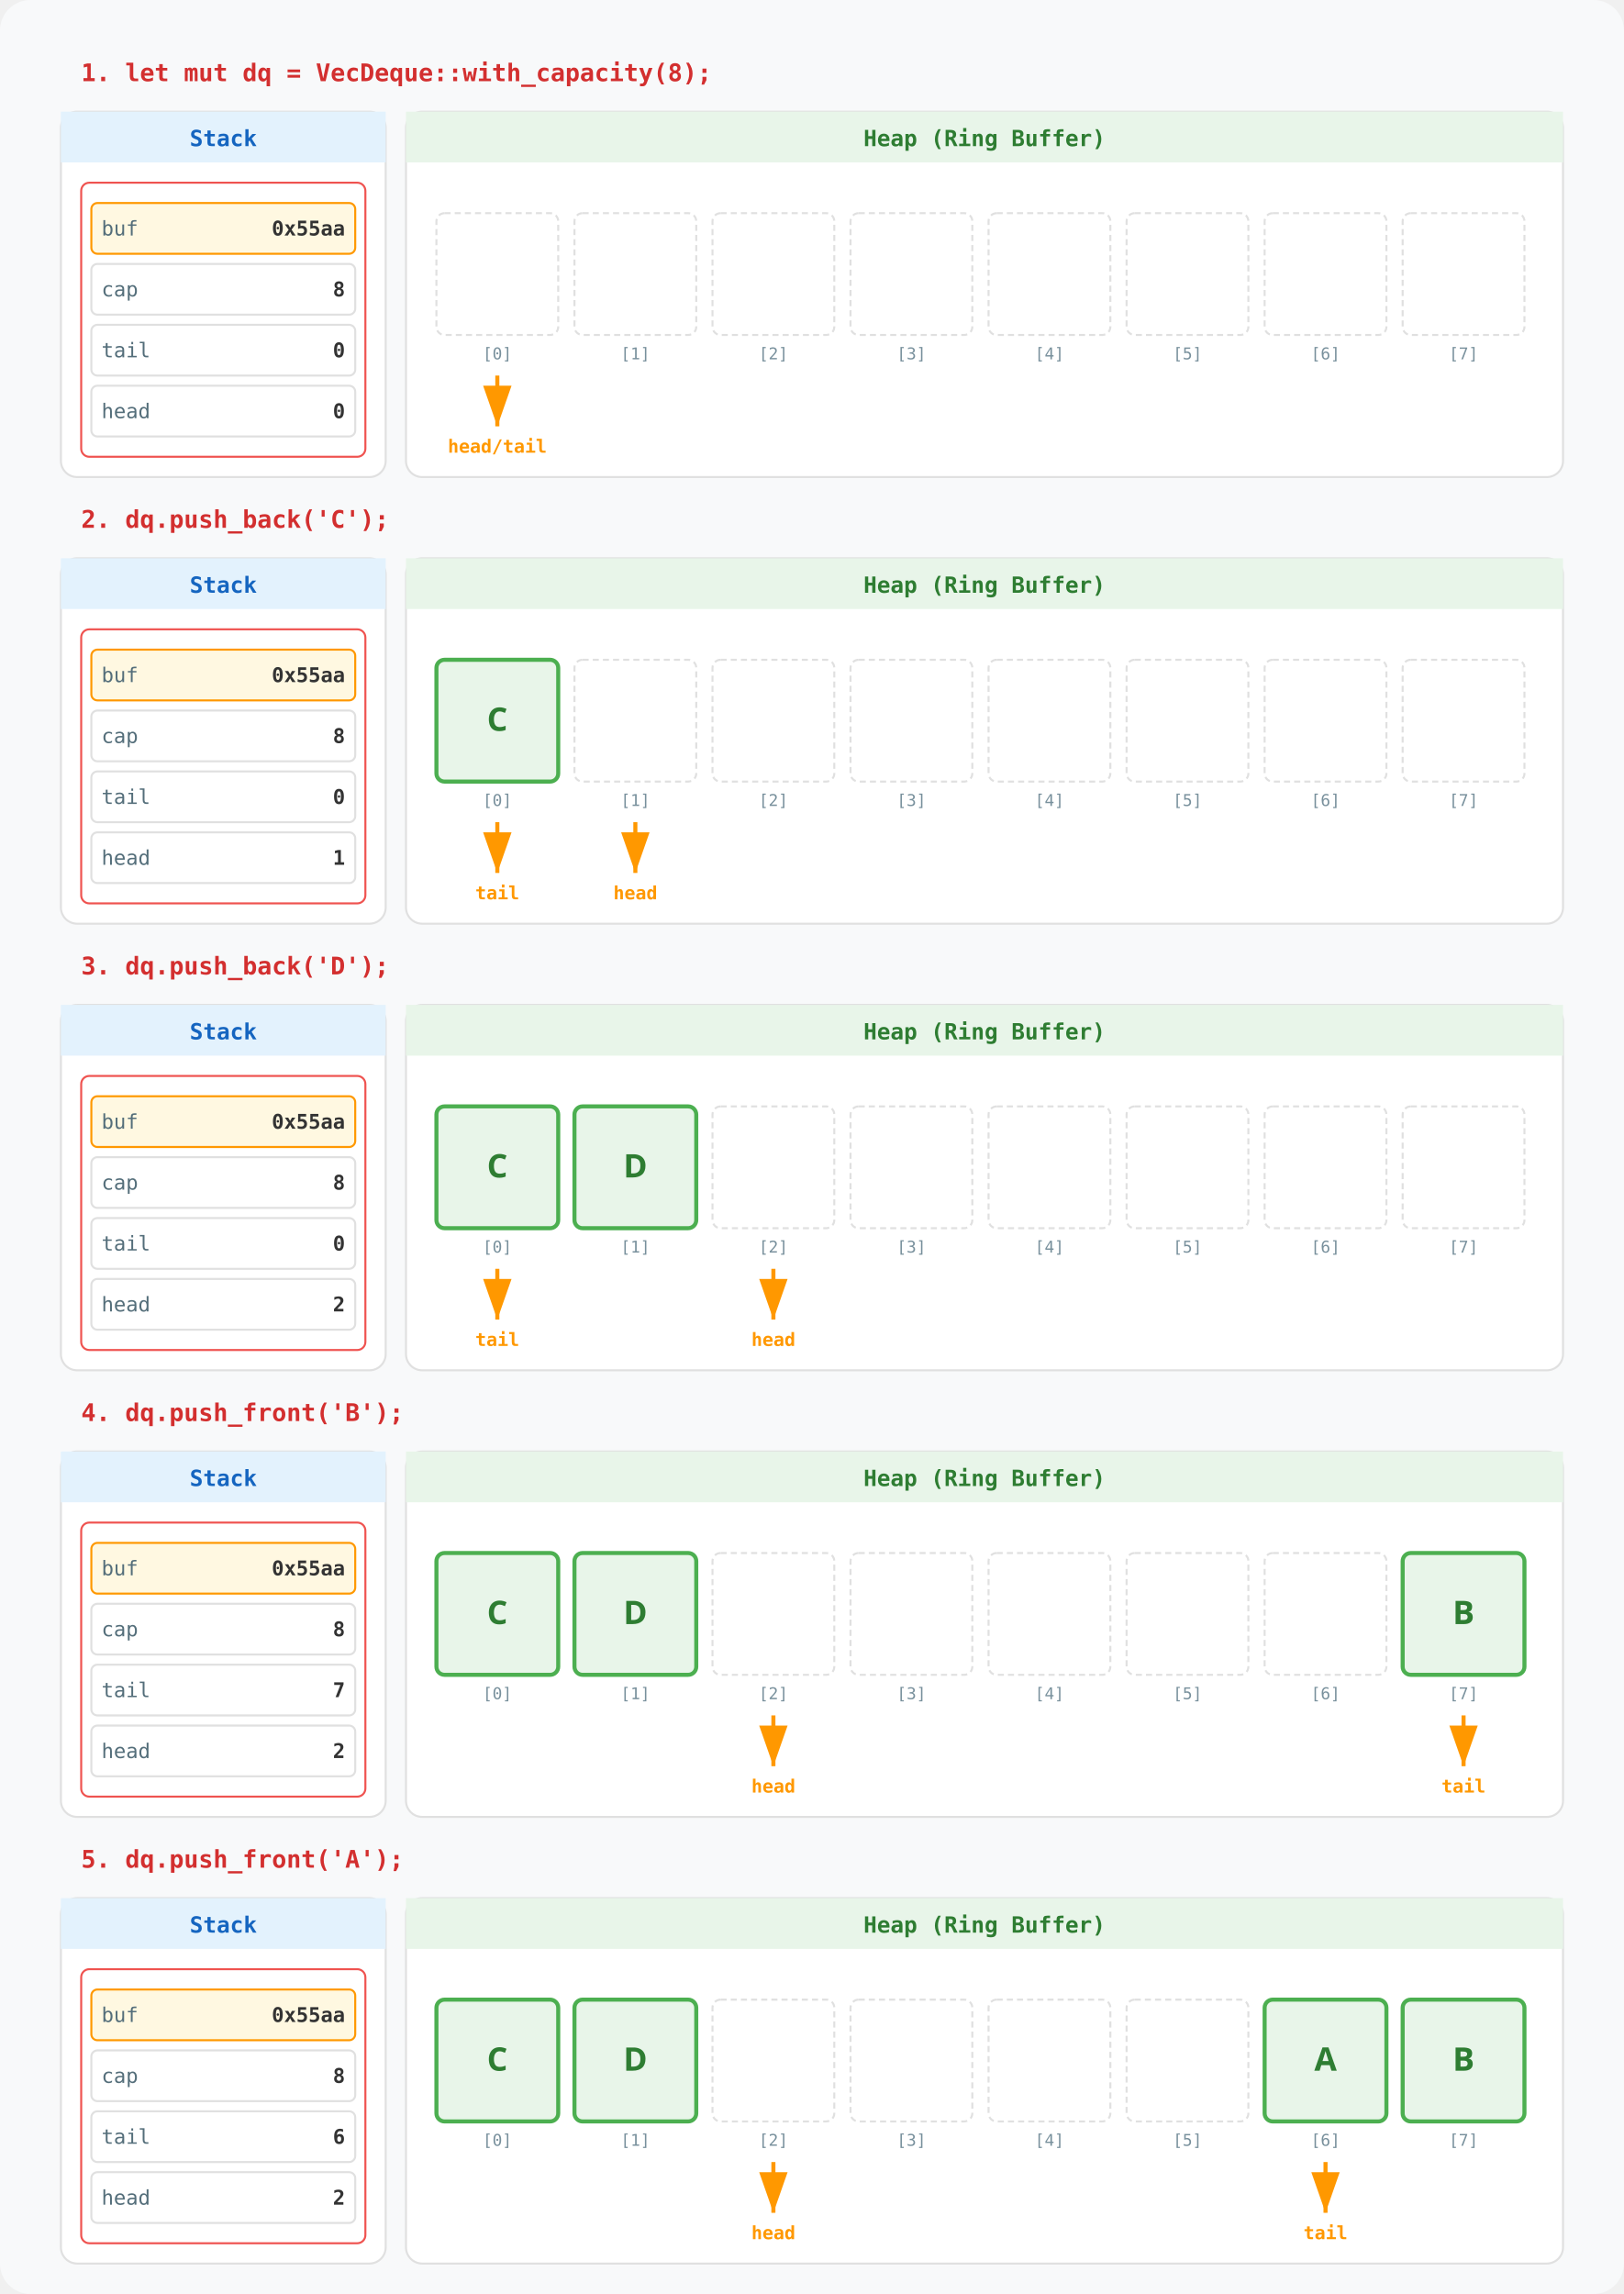
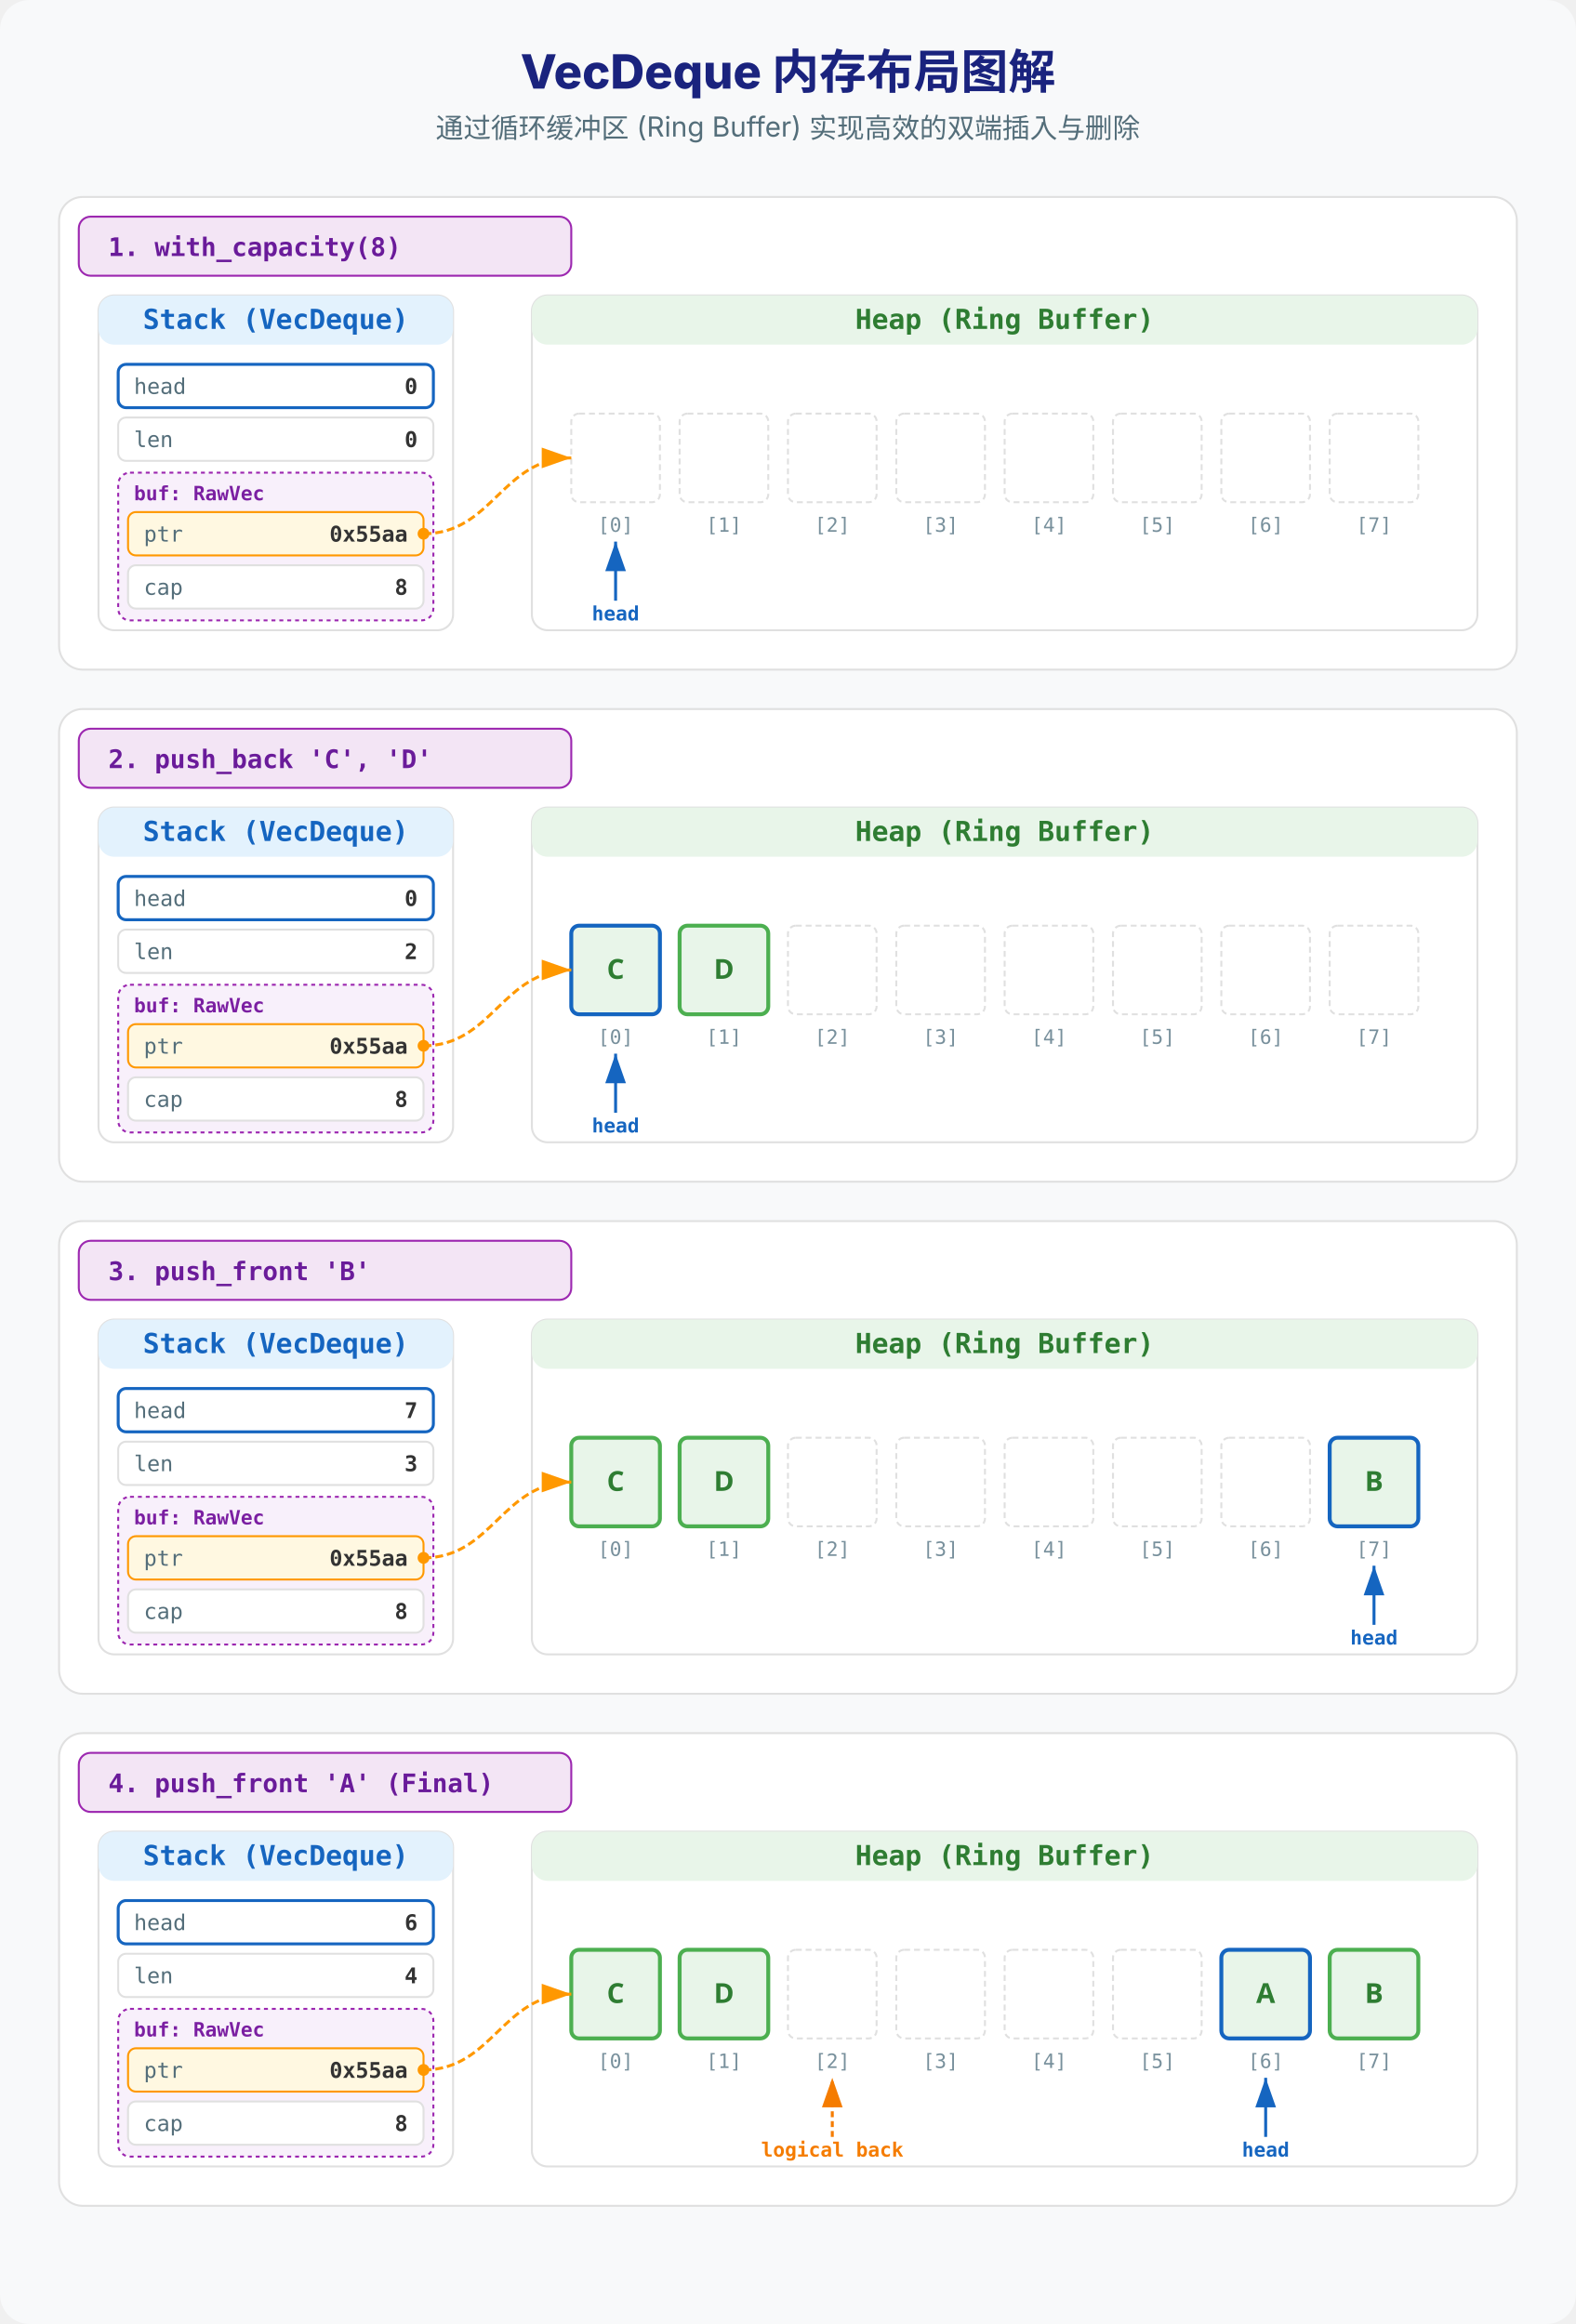
- <svg xmlns="http://www.w3.org/2000/svg" width="800" height="1130" viewBox="0 0 800 1130" fill="none" shape-rendering="geometricPrecision" text-rendering="geometricPrecision">
-   <rect width="800" height="1130" rx="15" fill="#f8f9fa" />
+ <svg xmlns="http://www.w3.org/2000/svg" width="800" height="1180" viewBox="0 0 800 1180" fill="none" shape-rendering="geometricPrecision" text-rendering="geometricPrecision">
+   <rect width="800" height="1180" rx="15" fill="#f8f9fa" />
  <defs>
-     <marker id="arrowhead" markerWidth="10" markerHeight="7" refX="10" refY="3.5" orient="auto">
+     <style>
+ .main-title { font-family: 'Inter', system-ui, -apple-system, sans-serif; font-size: 24px; font-weight: 800; fill: #1a237e; }
+ .sub-title { font-family: 'Inter', system-ui, -apple-system, sans-serif; font-size: 14px; fill: #546e7a; }
+ .label { font-family: 'JetBrains Mono', monospace; font-size: 11px; fill: #546e7a; }
+ .value { font-family: 'JetBrains Mono', monospace; font-size: 11px; font-weight: bold; fill: #333; }
+ .header { font-family: 'JetBrains Mono', monospace; font-size: 14px; font-weight: bold; fill: #1565c0; }
+ .heap-header { font-family: 'JetBrains Mono', monospace; font-size: 14px; font-weight: bold; fill: #2e7d32; }
+ .ptr-label { font-family: 'JetBrains Mono', monospace; font-size: 10px; font-weight: bold; fill: #f57c00; }
+ .head-label { font-family: 'JetBrains Mono', monospace; font-size: 10px; font-weight: bold; fill: #1565c0; }
+ .index { font-family: 'JetBrains Mono', monospace; font-size: 10px; fill: #78909c; }
+ .code-box { font-family: 'JetBrains Mono', monospace; font-size: 13px; fill: #6a1b9a; font-weight: bold; }
+ .sub-header { font-family: 'JetBrains Mono', monospace; font-size: 10px; font-weight: bold; fill: #7b1fa2; }
+ </style>
+     <marker id="arrowhead-ptr" markerWidth="10" markerHeight="7" refX="10" refY="3.5" orient="auto">
      <polygon points="0 0, 10 3.5, 0 7" fill="#ff9800" />
    </marker>
+     <marker id="arrowhead-head" markerWidth="10" markerHeight="7" refX="10" refY="3.5" orient="auto">
+       <polygon points="0 0, 10 3.5, 0 7" fill="#1565c0" />
+     </marker>
+     <marker id="arrowhead-back" markerWidth="10" markerHeight="7" refX="10" refY="3.5" orient="auto">
+       <polygon points="0 0, 10 3.5, 0 7" fill="#f57c00" />
+     </marker>
  </defs>
-   <style>
- .label { font-family: 'JetBrains Mono', monospace; font-size: 10px; fill: #546e7a; }
- .value { font-family: 'JetBrains Mono', monospace; font-size: 10px; font-weight: bold; fill: #333; }
- .header { font-family: 'JetBrains Mono', monospace; font-size: 11px; font-weight: bold; fill: #1565c0; }
- .heap-header { font-family: 'JetBrains Mono', monospace; font-size: 11px; font-weight: bold; fill: #2e7d32; }
- .ptr-label { font-family: 'JetBrains Mono', monospace; font-size: 9px; font-weight: bold; fill: #ff9800; }
- .index { font-family: 'JetBrains Mono', monospace; font-size: 8px; fill: #78909c; }
- .code { font-family: 'JetBrains Mono', monospace; font-size: 12px; fill: #d32f2f; font-weight: bold; }
- </style>
-   <g transform="translate(30, 40)">
-     <text x="10" y="0" class="code">1. let mut dq = VecDeque::with_capacity(8);</text>
-     <g transform="translate(0, 15)">
-       <rect width="160" height="180" rx="8" fill="#ffffff" stroke="#e0e0e0" />
-       <rect width="160" height="25" rx="8 8 0 0" fill="#e3f2fd" />
-       <text x="80" y="17" text-anchor="middle" class="header">Stack</text>
-       <g transform="translate(10, 35)">
-         <rect width="140" height="135" rx="4" fill="#ffffff" stroke="#ef5350" stroke-width="1" />
-         <g transform="translate(5, 10)">
-           <rect width="130" height="25" rx="3" fill="#fff8e1" stroke="#ff9800" />
-           <text x="5" y="16" class="label">buf</text>
-           <text x="125" y="16" class="value" text-anchor="end" fill="#f57c00">0x55aa</text>
-         </g>
-         <g transform="translate(5, 40)">
-           <rect width="130" height="25" rx="3" fill="#ffffff" stroke="#e0e0e0" />
-           <text x="5" y="16" class="label">cap</text>
-           <text x="125" y="16" class="value" text-anchor="end">8</text>
-         </g>
-         <g transform="translate(5, 70)">
-           <rect width="130" height="25" rx="3" fill="#ffffff" stroke="#e0e0e0" />
-           <text x="5" y="16" class="label">tail</text>
-           <text x="125" y="16" class="value" text-anchor="end">0</text>
-         </g>
-         <g transform="translate(5, 100)">
-           <rect width="130" height="25" rx="3" fill="#ffffff" stroke="#e0e0e0" />
-           <text x="5" y="16" class="label">head</text>
-           <text x="125" y="16" class="value" text-anchor="end">0</text>
-         </g>
-       </g>
-       <g transform="translate(170, 0)">
-         <rect width="570" height="180" rx="8" fill="#ffffff" stroke="#e0e0e0" />
-         <rect width="570" height="25" rx="8 8 0 0" fill="#e8f5e9" />
-         <text x="285" y="17" text-anchor="middle" class="heap-header">Heap (Ring Buffer)</text>
-         <g transform="translate(15, 50)">
-           <rect x="0" y="0" width="60" height="60" rx="4" fill="#ffffff" stroke="#e0e0e0" stroke-dasharray="3 2" />
-           <text x="30" y="72" text-anchor="middle" class="index">[0]</text>
-           <rect x="68" y="0" width="60" height="60" rx="4" fill="#ffffff" stroke="#e0e0e0" stroke-dasharray="3 2" />
-           <text x="98" y="72" text-anchor="middle" class="index">[1]</text>
-           <rect x="136" y="0" width="60" height="60" rx="4" fill="#ffffff" stroke="#e0e0e0" stroke-dasharray="3 2" />
-           <text x="166" y="72" text-anchor="middle" class="index">[2]</text>
-           <rect x="204" y="0" width="60" height="60" rx="4" fill="#ffffff" stroke="#e0e0e0" stroke-dasharray="3 2" />
-           <text x="234" y="72" text-anchor="middle" class="index">[3]</text>
-           <rect x="272" y="0" width="60" height="60" rx="4" fill="#ffffff" stroke="#e0e0e0" stroke-dasharray="3 2" />
-           <text x="302" y="72" text-anchor="middle" class="index">[4]</text>
-           <rect x="340" y="0" width="60" height="60" rx="4" fill="#ffffff" stroke="#e0e0e0" stroke-dasharray="3 2" />
-           <text x="370" y="72" text-anchor="middle" class="index">[5]</text>
-           <rect x="408" y="0" width="60" height="60" rx="4" fill="#ffffff" stroke="#e0e0e0" stroke-dasharray="3 2" />
-           <text x="438" y="72" text-anchor="middle" class="index">[6]</text>
-           <rect x="476" y="0" width="60" height="60" rx="4" fill="#ffffff" stroke="#e0e0e0" stroke-dasharray="3 2" />
-           <text x="506" y="72" text-anchor="middle" class="index">[7]</text>
-           <path d="M30 80 V105" stroke="#ff9800" stroke-width="2" marker-end="url(#arrowhead)" />
-           <text x="30" y="118" text-anchor="middle" class="ptr-label">head/tail</text>
-         </g>
-       </g>
-     </g>
-   </g>
-   <g transform="translate(30, 260)">
-     <text x="10" y="0" class="code">2. dq.push_back('C');</text>
-     <g transform="translate(0, 15)">
-       <rect width="160" height="180" rx="8" fill="#ffffff" stroke="#e0e0e0" />
-       <rect width="160" height="25" rx="8 8 0 0" fill="#e3f2fd" />
-       <text x="80" y="17" text-anchor="middle" class="header">Stack</text>
-       <g transform="translate(10, 35)">
-         <rect width="140" height="135" rx="4" fill="#ffffff" stroke="#ef5350" stroke-width="1" />
-         <g transform="translate(5, 10)">
-           <rect width="130" height="25" rx="3" fill="#fff8e1" stroke="#ff9800" />
-           <text x="5" y="16" class="label">buf</text>
-           <text x="125" y="16" class="value" text-anchor="end" fill="#f57c00">0x55aa</text>
-         </g>
-         <g transform="translate(5, 40)">
-           <rect width="130" height="25" rx="3" fill="#ffffff" stroke="#e0e0e0" />
-           <text x="5" y="16" class="label">cap</text>
-           <text x="125" y="16" class="value" text-anchor="end">8</text>
-         </g>
-         <g transform="translate(5, 70)">
-           <rect width="130" height="25" rx="3" fill="#ffffff" stroke="#e0e0e0" />
-           <text x="5" y="16" class="label">tail</text>
-           <text x="125" y="16" class="value" text-anchor="end">0</text>
-         </g>
-         <g transform="translate(5, 100)">
-           <rect width="130" height="25" rx="3" fill="#ffffff" stroke="#e0e0e0" />
-           <text x="5" y="16" class="label">head</text>
-           <text x="125" y="16" class="value" text-anchor="end">1</text>
-         </g>
-       </g>
-       <g transform="translate(170, 0)">
-         <rect width="570" height="180" rx="8" fill="#ffffff" stroke="#e0e0e0" />
-         <rect width="570" height="25" rx="8 8 0 0" fill="#e8f5e9" />
-         <text x="285" y="17" text-anchor="middle" class="heap-header">Heap (Ring Buffer)</text>
-         <g transform="translate(15, 50)">
-           <rect x="0" y="0" width="60" height="60" rx="4" fill="#e8f5e9" stroke="#4caf50" stroke-width="2" />
-           <text x="30" y="35" text-anchor="middle" font-family="JetBrains Mono" font-size="16" font-weight="bold" fill="#2e7d32">C</text>
-           <text x="30" y="72" text-anchor="middle" class="index">[0]</text>
-           <rect x="68" y="0" width="60" height="60" rx="4" fill="#ffffff" stroke="#e0e0e0" stroke-dasharray="3 2" />
-           <text x="98" y="72" text-anchor="middle" class="index">[1]</text>
-           <rect x="136" y="0" width="60" height="60" rx="4" fill="#ffffff" stroke="#e0e0e0" stroke-dasharray="3 2" />
-           <text x="166" y="72" text-anchor="middle" class="index">[2]</text>
-           <rect x="204" y="0" width="60" height="60" rx="4" fill="#ffffff" stroke="#e0e0e0" stroke-dasharray="3 2" />
-           <text x="234" y="72" text-anchor="middle" class="index">[3]</text>
-           <rect x="272" y="0" width="60" height="60" rx="4" fill="#ffffff" stroke="#e0e0e0" stroke-dasharray="3 2" />
-           <text x="302" y="72" text-anchor="middle" class="index">[4]</text>
-           <rect x="340" y="0" width="60" height="60" rx="4" fill="#ffffff" stroke="#e0e0e0" stroke-dasharray="3 2" />
-           <text x="370" y="72" text-anchor="middle" class="index">[5]</text>
-           <rect x="408" y="0" width="60" height="60" rx="4" fill="#ffffff" stroke="#e0e0e0" stroke-dasharray="3 2" />
-           <text x="438" y="72" text-anchor="middle" class="index">[6]</text>
-           <rect x="476" y="0" width="60" height="60" rx="4" fill="#ffffff" stroke="#e0e0e0" stroke-dasharray="3 2" />
-           <text x="506" y="72" text-anchor="middle" class="index">[7]</text>
-           <path d="M30 80 V105" stroke="#ff9800" stroke-width="2" marker-end="url(#arrowhead)" />
-           <text x="30" y="118" text-anchor="middle" class="ptr-label">tail</text>
-           <path d="M98 80 V105" stroke="#ff9800" stroke-width="2" marker-end="url(#arrowhead)" />
-           <text x="98" y="118" text-anchor="middle" class="ptr-label">head</text>
-         </g>
-       </g>
-     </g>
-   </g>
-   <g transform="translate(30, 480)">
-     <text x="10" y="0" class="code">3. dq.push_back('D');</text>
-     <g transform="translate(0, 15)">
-       <rect width="160" height="180" rx="8" fill="#ffffff" stroke="#e0e0e0" />
-       <rect width="160" height="25" rx="8 8 0 0" fill="#e3f2fd" />
-       <text x="80" y="17" text-anchor="middle" class="header">Stack</text>
-       <g transform="translate(10, 35)">
-         <rect width="140" height="135" rx="4" fill="#ffffff" stroke="#ef5350" stroke-width="1" />
-         <g transform="translate(5, 10)">
-           <rect width="130" height="25" rx="3" fill="#fff8e1" stroke="#ff9800" />
-           <text x="5" y="16" class="label">buf</text>
-           <text x="125" y="16" class="value" text-anchor="end" fill="#f57c00">0x55aa</text>
-         </g>
-         <g transform="translate(5, 40)">
-           <rect width="130" height="25" rx="3" fill="#ffffff" stroke="#e0e0e0" />
-           <text x="5" y="16" class="label">cap</text>
-           <text x="125" y="16" class="value" text-anchor="end">8</text>
-         </g>
-         <g transform="translate(5, 70)">
-           <rect width="130" height="25" rx="3" fill="#ffffff" stroke="#e0e0e0" />
-           <text x="5" y="16" class="label">tail</text>
-           <text x="125" y="16" class="value" text-anchor="end">0</text>
-         </g>
-         <g transform="translate(5, 100)">
-           <rect width="130" height="25" rx="3" fill="#ffffff" stroke="#e0e0e0" />
-           <text x="5" y="16" class="label">head</text>
-           <text x="125" y="16" class="value" text-anchor="end">2</text>
-         </g>
-       </g>
-       <g transform="translate(170, 0)">
-         <rect width="570" height="180" rx="8" fill="#ffffff" stroke="#e0e0e0" />
-         <rect width="570" height="25" rx="8 8 0 0" fill="#e8f5e9" />
-         <text x="285" y="17" text-anchor="middle" class="heap-header">Heap (Ring Buffer)</text>
-         <g transform="translate(15, 50)">
-           <rect x="0" y="0" width="60" height="60" rx="4" fill="#e8f5e9" stroke="#4caf50" stroke-width="2" />
-           <text x="30" y="35" text-anchor="middle" font-family="JetBrains Mono" font-size="16" font-weight="bold" fill="#2e7d32">C</text>
-           <text x="30" y="72" text-anchor="middle" class="index">[0]</text>
-           <rect x="68" y="0" width="60" height="60" rx="4" fill="#e8f5e9" stroke="#4caf50" stroke-width="2" />
-           <text x="98" y="35" text-anchor="middle" font-family="JetBrains Mono" font-size="16" font-weight="bold" fill="#2e7d32">D</text>
-           <text x="98" y="72" text-anchor="middle" class="index">[1]</text>
-           <rect x="136" y="0" width="60" height="60" rx="4" fill="#ffffff" stroke="#e0e0e0" stroke-dasharray="3 2" />
-           <text x="166" y="72" text-anchor="middle" class="index">[2]</text>
-           <rect x="204" y="0" width="60" height="60" rx="4" fill="#ffffff" stroke="#e0e0e0" stroke-dasharray="3 2" />
-           <text x="234" y="72" text-anchor="middle" class="index">[3]</text>
-           <rect x="272" y="0" width="60" height="60" rx="4" fill="#ffffff" stroke="#e0e0e0" stroke-dasharray="3 2" />
-           <text x="302" y="72" text-anchor="middle" class="index">[4]</text>
-           <rect x="340" y="0" width="60" height="60" rx="4" fill="#ffffff" stroke="#e0e0e0" stroke-dasharray="3 2" />
-           <text x="370" y="72" text-anchor="middle" class="index">[5]</text>
-           <rect x="408" y="0" width="60" height="60" rx="4" fill="#ffffff" stroke="#e0e0e0" stroke-dasharray="3 2" />
-           <text x="438" y="72" text-anchor="middle" class="index">[6]</text>
-           <rect x="476" y="0" width="60" height="60" rx="4" fill="#ffffff" stroke="#e0e0e0" stroke-dasharray="3 2" />
-           <text x="506" y="72" text-anchor="middle" class="index">[7]</text>
-           <path d="M30 80 V105" stroke="#ff9800" stroke-width="2" marker-end="url(#arrowhead)" />
-           <text x="30" y="118" text-anchor="middle" class="ptr-label">tail</text>
-           <path d="M166 80 V105" stroke="#ff9800" stroke-width="2" marker-end="url(#arrowhead)" />
-           <text x="166" y="118" text-anchor="middle" class="ptr-label">head</text>
-         </g>
-       </g>
-     </g>
-   </g>
-   <g transform="translate(30, 700)">
-     <text x="10" y="0" class="code">4. dq.push_front('B');</text>
-     <g transform="translate(0, 15)">
-       <rect width="160" height="180" rx="8" fill="#ffffff" stroke="#e0e0e0" />
-       <rect width="160" height="25" rx="8 8 0 0" fill="#e3f2fd" />
-       <text x="80" y="17" text-anchor="middle" class="header">Stack</text>
-       <g transform="translate(10, 35)">
-         <rect width="140" height="135" rx="4" fill="#ffffff" stroke="#ef5350" stroke-width="1" />
-         <g transform="translate(5, 10)">
-           <rect width="130" height="25" rx="3" fill="#fff8e1" stroke="#ff9800" />
-           <text x="5" y="16" class="label">buf</text>
-           <text x="125" y="16" class="value" text-anchor="end" fill="#f57c00">0x55aa</text>
-         </g>
-         <g transform="translate(5, 40)">
-           <rect width="130" height="25" rx="3" fill="#ffffff" stroke="#e0e0e0" />
-           <text x="5" y="16" class="label">cap</text>
-           <text x="125" y="16" class="value" text-anchor="end">8</text>
-         </g>
-         <g transform="translate(5, 70)">
-           <rect width="130" height="25" rx="3" fill="#ffffff" stroke="#e0e0e0" />
-           <text x="5" y="16" class="label">tail</text>
-           <text x="125" y="16" class="value" text-anchor="end">7</text>
-         </g>
-         <g transform="translate(5, 100)">
-           <rect width="130" height="25" rx="3" fill="#ffffff" stroke="#e0e0e0" />
-           <text x="5" y="16" class="label">head</text>
-           <text x="125" y="16" class="value" text-anchor="end">2</text>
-         </g>
-       </g>
-       <g transform="translate(170, 0)">
-         <rect width="570" height="180" rx="8" fill="#ffffff" stroke="#e0e0e0" />
-         <rect width="570" height="25" rx="8 8 0 0" fill="#e8f5e9" />
-         <text x="285" y="17" text-anchor="middle" class="heap-header">Heap (Ring Buffer)</text>
-         <g transform="translate(15, 50)">
-           <rect x="0" y="0" width="60" height="60" rx="4" fill="#e8f5e9" stroke="#4caf50" stroke-width="2" />
-           <text x="30" y="35" text-anchor="middle" font-family="JetBrains Mono" font-size="16" font-weight="bold" fill="#2e7d32">C</text>
-           <text x="30" y="72" text-anchor="middle" class="index">[0]</text>
-           <rect x="68" y="0" width="60" height="60" rx="4" fill="#e8f5e9" stroke="#4caf50" stroke-width="2" />
-           <text x="98" y="35" text-anchor="middle" font-family="JetBrains Mono" font-size="16" font-weight="bold" fill="#2e7d32">D</text>
-           <text x="98" y="72" text-anchor="middle" class="index">[1]</text>
-           <rect x="136" y="0" width="60" height="60" rx="4" fill="#ffffff" stroke="#e0e0e0" stroke-dasharray="3 2" />
-           <text x="166" y="72" text-anchor="middle" class="index">[2]</text>
-           <rect x="204" y="0" width="60" height="60" rx="4" fill="#ffffff" stroke="#e0e0e0" stroke-dasharray="3 2" />
-           <text x="234" y="72" text-anchor="middle" class="index">[3]</text>
-           <rect x="272" y="0" width="60" height="60" rx="4" fill="#ffffff" stroke="#e0e0e0" stroke-dasharray="3 2" />
-           <text x="302" y="72" text-anchor="middle" class="index">[4]</text>
-           <rect x="340" y="0" width="60" height="60" rx="4" fill="#ffffff" stroke="#e0e0e0" stroke-dasharray="3 2" />
-           <text x="370" y="72" text-anchor="middle" class="index">[5]</text>
-           <rect x="408" y="0" width="60" height="60" rx="4" fill="#ffffff" stroke="#e0e0e0" stroke-dasharray="3 2" />
-           <text x="438" y="72" text-anchor="middle" class="index">[6]</text>
-           <rect x="476" y="0" width="60" height="60" rx="4" fill="#e8f5e9" stroke="#4caf50" stroke-width="2" />
-           <text x="506" y="35" text-anchor="middle" font-family="JetBrains Mono" font-size="16" font-weight="bold" fill="#2e7d32">B</text>
-           <text x="506" y="72" text-anchor="middle" class="index">[7]</text>
-           <path d="M506 80 V105" stroke="#ff9800" stroke-width="2" marker-end="url(#arrowhead)" />
-           <text x="506" y="118" text-anchor="middle" class="ptr-label">tail</text>
-           <path d="M166 80 V105" stroke="#ff9800" stroke-width="2" marker-end="url(#arrowhead)" />
-           <text x="166" y="118" text-anchor="middle" class="ptr-label">head</text>
-         </g>
-       </g>
-     </g>
-   </g>
-   <g transform="translate(30, 920)">
-     <text x="10" y="0" class="code">5. dq.push_front('A');</text>
-     <g transform="translate(0, 15)">
-       <rect width="160" height="180" rx="8" fill="#ffffff" stroke="#e0e0e0" />
-       <rect width="160" height="25" rx="8 8 0 0" fill="#e3f2fd" />
-       <text x="80" y="17" text-anchor="middle" class="header">Stack</text>
-       <g transform="translate(10, 35)">
-         <rect width="140" height="135" rx="4" fill="#ffffff" stroke="#ef5350" stroke-width="1" />
-         <g transform="translate(5, 10)">
-           <rect width="130" height="25" rx="3" fill="#fff8e1" stroke="#ff9800" />
-           <text x="5" y="16" class="label">buf</text>
-           <text x="125" y="16" class="value" text-anchor="end" fill="#f57c00">0x55aa</text>
-         </g>
-         <g transform="translate(5, 40)">
-           <rect width="130" height="25" rx="3" fill="#ffffff" stroke="#e0e0e0" />
-           <text x="5" y="16" class="label">cap</text>
-           <text x="125" y="16" class="value" text-anchor="end">8</text>
-         </g>
-         <g transform="translate(5, 70)">
-           <rect width="130" height="25" rx="3" fill="#ffffff" stroke="#e0e0e0" />
-           <text x="5" y="16" class="label">tail</text>
-           <text x="125" y="16" class="value" text-anchor="end">6</text>
-         </g>
-         <g transform="translate(5, 100)">
-           <rect width="130" height="25" rx="3" fill="#ffffff" stroke="#e0e0e0" />
-           <text x="5" y="16" class="label">head</text>
-           <text x="125" y="16" class="value" text-anchor="end">2</text>
-         </g>
-       </g>
-       <g transform="translate(170, 0)">
-         <rect width="570" height="180" rx="8" fill="#ffffff" stroke="#e0e0e0" />
-         <rect width="570" height="25" rx="8 8 0 0" fill="#e8f5e9" />
-         <text x="285" y="17" text-anchor="middle" class="heap-header">Heap (Ring Buffer)</text>
-         <g transform="translate(15, 50)">
-           <rect x="0" y="0" width="60" height="60" rx="4" fill="#e8f5e9" stroke="#4caf50" stroke-width="2" />
-           <text x="30" y="35" text-anchor="middle" font-family="JetBrains Mono" font-size="16" font-weight="bold" fill="#2e7d32">C</text>
-           <text x="30" y="72" text-anchor="middle" class="index">[0]</text>
-           <rect x="68" y="0" width="60" height="60" rx="4" fill="#e8f5e9" stroke="#4caf50" stroke-width="2" />
-           <text x="98" y="35" text-anchor="middle" font-family="JetBrains Mono" font-size="16" font-weight="bold" fill="#2e7d32">D</text>
-           <text x="98" y="72" text-anchor="middle" class="index">[1]</text>
-           <rect x="136" y="0" width="60" height="60" rx="4" fill="#ffffff" stroke="#e0e0e0" stroke-dasharray="3 2" />
-           <text x="166" y="72" text-anchor="middle" class="index">[2]</text>
-           <rect x="204" y="0" width="60" height="60" rx="4" fill="#ffffff" stroke="#e0e0e0" stroke-dasharray="3 2" />
-           <text x="234" y="72" text-anchor="middle" class="index">[3]</text>
-           <rect x="272" y="0" width="60" height="60" rx="4" fill="#ffffff" stroke="#e0e0e0" stroke-dasharray="3 2" />
-           <text x="302" y="72" text-anchor="middle" class="index">[4]</text>
-           <rect x="340" y="0" width="60" height="60" rx="4" fill="#ffffff" stroke="#e0e0e0" stroke-dasharray="3 2" />
-           <text x="370" y="72" text-anchor="middle" class="index">[5]</text>
-           <rect x="408" y="0" width="60" height="60" rx="4" fill="#e8f5e9" stroke="#4caf50" stroke-width="2" />
-           <text x="438" y="35" text-anchor="middle" font-family="JetBrains Mono" font-size="16" font-weight="bold" fill="#2e7d32">A</text>
-           <text x="438" y="72" text-anchor="middle" class="index">[6]</text>
-           <rect x="476" y="0" width="60" height="60" rx="4" fill="#e8f5e9" stroke="#4caf50" stroke-width="2" />
-           <text x="506" y="35" text-anchor="middle" font-family="JetBrains Mono" font-size="16" font-weight="bold" fill="#2e7d32">B</text>
-           <text x="506" y="72" text-anchor="middle" class="index">[7]</text>
-           <path d="M438 80 V105" stroke="#ff9800" stroke-width="2" marker-end="url(#arrowhead)" />
-           <text x="438" y="118" text-anchor="middle" class="ptr-label">tail</text>
-           <path d="M166 80 V105" stroke="#ff9800" stroke-width="2" marker-end="url(#arrowhead)" />
-           <text x="166" y="118" text-anchor="middle" class="ptr-label">head</text>
-         </g>
-       </g>
-     </g>
+   <text x="400" y="45" text-anchor="middle" class="main-title">VecDeque 内存布局图解</text>
+   <text x="400" y="70" text-anchor="middle" class="sub-title">通过循环缓冲区 (Ring Buffer) 实现高效的双端插入与删除</text>
+   <g transform="translate(30, 100)">
+     <rect width="740" height="240" rx="12" fill="#ffffff" stroke="#e0e0e0" />
+     <rect width="250" height="30" x="10" y="10" rx="6" fill="#f3e5f5" stroke="#9c27b0" />
+     <text x="25" y="30" class="code-box">1. with_capacity(8)</text>
+     <g transform="translate(20, 50)">
+       <rect width="180" height="170" rx="8" fill="#ffffff" stroke="#e0e0e0" />
+       <rect width="180" height="25" rx="8" fill="#e3f2fd" />
+       <text x="90" y="17" text-anchor="middle" class="header">Stack (VecDeque)</text>
+       <g transform="translate(10, 35)">
+         <rect width="160" height="22" rx="4" fill="#ffffff" stroke="#1565c0" stroke-width="1.5" />
+         <text x="8" y="15" class="label">head</text>
+         <text x="152" y="15" class="value" text-anchor="end">0</text>
+         <g transform="translate(0, 27)">
+           <rect width="160" height="22" rx="4" fill="#ffffff" stroke="#e0e0e0" />
+           <text x="8" y="15" class="label">len</text>
+           <text x="152" y="15" class="value" text-anchor="end">0</text>
+         </g>
+         <g transform="translate(0, 55)">
+           <rect width="160" height="75" rx="6" fill="#f8f0fb" stroke="#9c27b0" stroke-dasharray="2 2" />
+           <text x="8" y="14" class="sub-header">buf: RawVec</text>
+           <g transform="translate(5, 20)">
+             <rect width="150" height="22" rx="4" fill="#fff8e1" stroke="#ff9800" />
+             <text x="8" y="15" class="label">ptr</text>
+             <text x="142" y="15" class="value" text-anchor="end" fill="#f57c00">0x55aa</text>
+           </g>
+           <g transform="translate(5, 47)">
+             <rect width="150" height="22" rx="4" fill="#ffffff" stroke="#e0e0e0" />
+             <text x="8" y="15" class="label">cap</text>
+             <text x="142" y="15" class="value" text-anchor="end">8</text>
+           </g>
+         </g>
+       </g>
+     </g>
+     <g transform="translate(240, 50)">
+       <rect width="480" height="170" rx="8" fill="#ffffff" stroke="#e0e0e0" />
+       <rect width="480" height="25" rx="8" fill="#e8f5e9" />
+       <text x="240" y="17" text-anchor="middle" class="heap-header">Heap (Ring Buffer)</text>
+       <g transform="translate(20, 60)">
+         <rect x="0" y="0" width="45" height="45" rx="4" fill="#ffffff" stroke="#e0e0e0" stroke-dasharray="3 2" />
+         <text x="22.5" y="60" text-anchor="middle" class="index">[0]</text>
+         <rect x="55" y="0" width="45" height="45" rx="4" fill="#ffffff" stroke="#e0e0e0" stroke-dasharray="3 2" />
+         <text x="77.5" y="60" text-anchor="middle" class="index">[1]</text>
+         <rect x="110" y="0" width="45" height="45" rx="4" fill="#ffffff" stroke="#e0e0e0" stroke-dasharray="3 2" />
+         <text x="132.5" y="60" text-anchor="middle" class="index">[2]</text>
+         <rect x="165" y="0" width="45" height="45" rx="4" fill="#ffffff" stroke="#e0e0e0" stroke-dasharray="3 2" />
+         <text x="187.5" y="60" text-anchor="middle" class="index">[3]</text>
+         <rect x="220" y="0" width="45" height="45" rx="4" fill="#ffffff" stroke="#e0e0e0" stroke-dasharray="3 2" />
+         <text x="242.5" y="60" text-anchor="middle" class="index">[4]</text>
+         <rect x="275" y="0" width="45" height="45" rx="4" fill="#ffffff" stroke="#e0e0e0" stroke-dasharray="3 2" />
+         <text x="297.5" y="60" text-anchor="middle" class="index">[5]</text>
+         <rect x="330" y="0" width="45" height="45" rx="4" fill="#ffffff" stroke="#e0e0e0" stroke-dasharray="3 2" />
+         <text x="352.5" y="60" text-anchor="middle" class="index">[6]</text>
+         <rect x="385" y="0" width="45" height="45" rx="4" fill="#ffffff" stroke="#e0e0e0" stroke-dasharray="3 2" />
+         <text x="407.5" y="60" text-anchor="middle" class="index">[7]</text>
+         <path d="M22.5 95 V65" stroke="#1565c0" stroke-width="1.5" marker-end="url(#arrowhead-head)" />
+         <text x="22.5" y="105" text-anchor="middle" class="head-label">head</text>
+       </g>
+     </g>
+     <circle cx="185" cy="171" r="3" fill="#ff9800" />
+     <path d="M185 171 C220 171 225 132.5 260 132.5" stroke="#ff9800" stroke-width="1.5" stroke-dasharray="4 2" fill="none" marker-end="url(#arrowhead-ptr)" />
+   </g>
+   <g transform="translate(30, 360)">
+     <rect width="740" height="240" rx="12" fill="#ffffff" stroke="#e0e0e0" />
+     <rect width="250" height="30" x="10" y="10" rx="6" fill="#f3e5f5" stroke="#9c27b0" />
+     <text x="25" y="30" class="code-box">2. push_back 'C', 'D'</text>
+     <g transform="translate(20, 50)">
+       <rect width="180" height="170" rx="8" fill="#ffffff" stroke="#e0e0e0" />
+       <rect width="180" height="25" rx="8" fill="#e3f2fd" />
+       <text x="90" y="17" text-anchor="middle" class="header">Stack (VecDeque)</text>
+       <g transform="translate(10, 35)">
+         <rect width="160" height="22" rx="4" fill="#ffffff" stroke="#1565c0" stroke-width="1.5" />
+         <text x="8" y="15" class="label">head</text>
+         <text x="152" y="15" class="value" text-anchor="end">0</text>
+         <g transform="translate(0, 27)">
+           <rect width="160" height="22" rx="4" fill="#ffffff" stroke="#e0e0e0" />
+           <text x="8" y="15" class="label">len</text>
+           <text x="152" y="15" class="value" text-anchor="end">2</text>
+         </g>
+         <g transform="translate(0, 55)">
+           <rect width="160" height="75" rx="6" fill="#f8f0fb" stroke="#9c27b0" stroke-dasharray="2 2" />
+           <text x="8" y="14" class="sub-header">buf: RawVec</text>
+           <g transform="translate(5, 20)">
+             <rect width="150" height="22" rx="4" fill="#fff8e1" stroke="#ff9800" />
+             <text x="8" y="15" class="label">ptr</text>
+             <text x="142" y="15" class="value" text-anchor="end" fill="#f57c00">0x55aa</text>
+           </g>
+           <g transform="translate(5, 47)">
+             <rect width="150" height="22" rx="4" fill="#ffffff" stroke="#e0e0e0" />
+             <text x="8" y="15" class="label">cap</text>
+             <text x="142" y="15" class="value" text-anchor="end">8</text>
+           </g>
+         </g>
+       </g>
+     </g>
+     <g transform="translate(240, 50)">
+       <rect width="480" height="170" rx="8" fill="#ffffff" stroke="#e0e0e0" />
+       <rect width="480" height="25" rx="8" fill="#e8f5e9" />
+       <text x="240" y="17" text-anchor="middle" class="heap-header">Heap (Ring Buffer)</text>
+       <g transform="translate(20, 60)">
+         <rect x="0" y="0" width="45" height="45" rx="4" fill="#e8f5e9" stroke="#1565c0" stroke-width="2" />
+         <text x="22.5" y="27" text-anchor="middle" font-family="JetBrains Mono" font-size="14" font-weight="bold" fill="#2e7d32">C</text>
+         <text x="22.5" y="60" text-anchor="middle" class="index">[0]</text>
+         <rect x="55" y="0" width="45" height="45" rx="4" fill="#e8f5e9" stroke="#4caf50" stroke-width="2" />
+         <text x="77.5" y="27" text-anchor="middle" font-family="JetBrains Mono" font-size="14" font-weight="bold" fill="#2e7d32">D</text>
+         <text x="77.5" y="60" text-anchor="middle" class="index">[1]</text>
+         <rect x="110" y="0" width="45" height="45" rx="4" fill="#ffffff" stroke="#e0e0e0" stroke-dasharray="3 2" />
+         <text x="132.5" y="60" text-anchor="middle" class="index">[2]</text>
+         <rect x="165" y="0" width="45" height="45" rx="4" fill="#ffffff" stroke="#e0e0e0" stroke-dasharray="3 2" />
+         <text x="187.5" y="60" text-anchor="middle" class="index">[3]</text>
+         <rect x="220" y="0" width="45" height="45" rx="4" fill="#ffffff" stroke="#e0e0e0" stroke-dasharray="3 2" />
+         <text x="242.5" y="60" text-anchor="middle" class="index">[4]</text>
+         <rect x="275" y="0" width="45" height="45" rx="4" fill="#ffffff" stroke="#e0e0e0" stroke-dasharray="3 2" />
+         <text x="297.5" y="60" text-anchor="middle" class="index">[5]</text>
+         <rect x="330" y="0" width="45" height="45" rx="4" fill="#ffffff" stroke="#e0e0e0" stroke-dasharray="3 2" />
+         <text x="352.5" y="60" text-anchor="middle" class="index">[6]</text>
+         <rect x="385" y="0" width="45" height="45" rx="4" fill="#ffffff" stroke="#e0e0e0" stroke-dasharray="3 2" />
+         <text x="407.5" y="60" text-anchor="middle" class="index">[7]</text>
+         <path d="M22.5 95 V65" stroke="#1565c0" stroke-width="1.5" marker-end="url(#arrowhead-head)" />
+         <text x="22.5" y="105" text-anchor="middle" class="head-label">head</text>
+       </g>
+     </g>
+     <circle cx="185" cy="171" r="3" fill="#ff9800" />
+     <path d="M185 171 C220 171 225 132.5 260 132.5" stroke="#ff9800" stroke-width="1.5" stroke-dasharray="4 2" fill="none" marker-end="url(#arrowhead-ptr)" />
+   </g>
+   <g transform="translate(30, 620)">
+     <rect width="740" height="240" rx="12" fill="#ffffff" stroke="#e0e0e0" />
+     <rect width="250" height="30" x="10" y="10" rx="6" fill="#f3e5f5" stroke="#9c27b0" />
+     <text x="25" y="30" class="code-box">3. push_front 'B'</text>
+     <g transform="translate(20, 50)">
+       <rect width="180" height="170" rx="8" fill="#ffffff" stroke="#e0e0e0" />
+       <rect width="180" height="25" rx="8" fill="#e3f2fd" />
+       <text x="90" y="17" text-anchor="middle" class="header">Stack (VecDeque)</text>
+       <g transform="translate(10, 35)">
+         <rect width="160" height="22" rx="4" fill="#ffffff" stroke="#1565c0" stroke-width="1.5" />
+         <text x="8" y="15" class="label">head</text>
+         <text x="152" y="15" class="value" text-anchor="end">7</text>
+         <g transform="translate(0, 27)">
+           <rect width="160" height="22" rx="4" fill="#ffffff" stroke="#e0e0e0" />
+           <text x="8" y="15" class="label">len</text>
+           <text x="152" y="15" class="value" text-anchor="end">3</text>
+         </g>
+         <g transform="translate(0, 55)">
+           <rect width="160" height="75" rx="6" fill="#f8f0fb" stroke="#9c27b0" stroke-dasharray="2 2" />
+           <text x="8" y="14" class="sub-header">buf: RawVec</text>
+           <g transform="translate(5, 20)">
+             <rect width="150" height="22" rx="4" fill="#fff8e1" stroke="#ff9800" />
+             <text x="8" y="15" class="label">ptr</text>
+             <text x="142" y="15" class="value" text-anchor="end" fill="#f57c00">0x55aa</text>
+           </g>
+           <g transform="translate(5, 47)">
+             <rect width="150" height="22" rx="4" fill="#ffffff" stroke="#e0e0e0" />
+             <text x="8" y="15" class="label">cap</text>
+             <text x="142" y="15" class="value" text-anchor="end">8</text>
+           </g>
+         </g>
+       </g>
+     </g>
+     <g transform="translate(240, 50)">
+       <rect width="480" height="170" rx="8" fill="#ffffff" stroke="#e0e0e0" />
+       <rect width="480" height="25" rx="8" fill="#e8f5e9" />
+       <text x="240" y="17" text-anchor="middle" class="heap-header">Heap (Ring Buffer)</text>
+       <g transform="translate(20, 60)">
+         <rect x="0" y="0" width="45" height="45" rx="4" fill="#e8f5e9" stroke="#4caf50" stroke-width="2" />
+         <text x="22.5" y="27" text-anchor="middle" font-family="JetBrains Mono" font-size="14" font-weight="bold" fill="#2e7d32">C</text>
+         <text x="22.5" y="60" text-anchor="middle" class="index">[0]</text>
+         <rect x="55" y="0" width="45" height="45" rx="4" fill="#e8f5e9" stroke="#4caf50" stroke-width="2" />
+         <text x="77.5" y="27" text-anchor="middle" font-family="JetBrains Mono" font-size="14" font-weight="bold" fill="#2e7d32">D</text>
+         <text x="77.5" y="60" text-anchor="middle" class="index">[1]</text>
+         <rect x="110" y="0" width="45" height="45" rx="4" fill="#ffffff" stroke="#e0e0e0" stroke-dasharray="3 2" />
+         <text x="132.5" y="60" text-anchor="middle" class="index">[2]</text>
+         <rect x="165" y="0" width="45" height="45" rx="4" fill="#ffffff" stroke="#e0e0e0" stroke-dasharray="3 2" />
+         <text x="187.5" y="60" text-anchor="middle" class="index">[3]</text>
+         <rect x="220" y="0" width="45" height="45" rx="4" fill="#ffffff" stroke="#e0e0e0" stroke-dasharray="3 2" />
+         <text x="242.5" y="60" text-anchor="middle" class="index">[4]</text>
+         <rect x="275" y="0" width="45" height="45" rx="4" fill="#ffffff" stroke="#e0e0e0" stroke-dasharray="3 2" />
+         <text x="297.5" y="60" text-anchor="middle" class="index">[5]</text>
+         <rect x="330" y="0" width="45" height="45" rx="4" fill="#ffffff" stroke="#e0e0e0" stroke-dasharray="3 2" />
+         <text x="352.5" y="60" text-anchor="middle" class="index">[6]</text>
+         <rect x="385" y="0" width="45" height="45" rx="4" fill="#e8f5e9" stroke="#1565c0" stroke-width="2" />
+         <text x="407.5" y="27" text-anchor="middle" font-family="JetBrains Mono" font-size="14" font-weight="bold" fill="#2e7d32">B</text>
+         <text x="407.5" y="60" text-anchor="middle" class="index">[7]</text>
+         <path d="M407.5 95 V65" stroke="#1565c0" stroke-width="1.5" marker-end="url(#arrowhead-head)" />
+         <text x="407.5" y="105" text-anchor="middle" class="head-label">head</text>
+       </g>
+     </g>
+     <circle cx="185" cy="171" r="3" fill="#ff9800" />
+     <path d="M185 171 C220 171 225 132.5 260 132.5" stroke="#ff9800" stroke-width="1.5" stroke-dasharray="4 2" fill="none" marker-end="url(#arrowhead-ptr)" />
+   </g>
+   <g transform="translate(30, 880)">
+     <rect width="740" height="240" rx="12" fill="#ffffff" stroke="#e0e0e0" />
+     <rect width="250" height="30" x="10" y="10" rx="6" fill="#f3e5f5" stroke="#9c27b0" />
+     <text x="25" y="30" class="code-box">4. push_front 'A' (Final)</text>
+     <g transform="translate(20, 50)">
+       <rect width="180" height="170" rx="8" fill="#ffffff" stroke="#e0e0e0" />
+       <rect width="180" height="25" rx="8" fill="#e3f2fd" />
+       <text x="90" y="17" text-anchor="middle" class="header">Stack (VecDeque)</text>
+       <g transform="translate(10, 35)">
+         <rect width="160" height="22" rx="4" fill="#ffffff" stroke="#1565c0" stroke-width="1.5" />
+         <text x="8" y="15" class="label">head</text>
+         <text x="152" y="15" class="value" text-anchor="end">6</text>
+         <g transform="translate(0, 27)">
+           <rect width="160" height="22" rx="4" fill="#ffffff" stroke="#e0e0e0" />
+           <text x="8" y="15" class="label">len</text>
+           <text x="152" y="15" class="value" text-anchor="end">4</text>
+         </g>
+         <g transform="translate(0, 55)">
+           <rect width="160" height="75" rx="6" fill="#f8f0fb" stroke="#9c27b0" stroke-dasharray="2 2" />
+           <text x="8" y="14" class="sub-header">buf: RawVec</text>
+           <g transform="translate(5, 20)">
+             <rect width="150" height="22" rx="4" fill="#fff8e1" stroke="#ff9800" />
+             <text x="8" y="15" class="label">ptr</text>
+             <text x="142" y="15" class="value" text-anchor="end" fill="#f57c00">0x55aa</text>
+           </g>
+           <g transform="translate(5, 47)">
+             <rect width="150" height="22" rx="4" fill="#ffffff" stroke="#e0e0e0" />
+             <text x="8" y="15" class="label">cap</text>
+             <text x="142" y="15" class="value" text-anchor="end">8</text>
+           </g>
+         </g>
+       </g>
+     </g>
+     <g transform="translate(240, 50)">
+       <rect width="480" height="170" rx="8" fill="#ffffff" stroke="#e0e0e0" />
+       <rect width="480" height="25" rx="8" fill="#e8f5e9" />
+       <text x="240" y="17" text-anchor="middle" class="heap-header">Heap (Ring Buffer)</text>
+       <g transform="translate(20, 60)">
+         <rect x="0" y="0" width="45" height="45" rx="4" fill="#e8f5e9" stroke="#4caf50" stroke-width="2" />
+         <text x="22.5" y="27" text-anchor="middle" font-family="JetBrains Mono" font-size="14" font-weight="bold" fill="#2e7d32">C</text>
+         <text x="22.5" y="60" text-anchor="middle" class="index">[0]</text>
+         <rect x="55" y="0" width="45" height="45" rx="4" fill="#e8f5e9" stroke="#4caf50" stroke-width="2" />
+         <text x="77.5" y="27" text-anchor="middle" font-family="JetBrains Mono" font-size="14" font-weight="bold" fill="#2e7d32">D</text>
+         <text x="77.5" y="60" text-anchor="middle" class="index">[1]</text>
+         <rect x="110" y="0" width="45" height="45" rx="4" fill="#ffffff" stroke="#e0e0e0" stroke-dasharray="3 2" />
+         <text x="132.5" y="60" text-anchor="middle" class="index">[2]</text>
+         <rect x="165" y="0" width="45" height="45" rx="4" fill="#ffffff" stroke="#e0e0e0" stroke-dasharray="3 2" />
+         <text x="187.5" y="60" text-anchor="middle" class="index">[3]</text>
+         <rect x="220" y="0" width="45" height="45" rx="4" fill="#ffffff" stroke="#e0e0e0" stroke-dasharray="3 2" />
+         <text x="242.5" y="60" text-anchor="middle" class="index">[4]</text>
+         <rect x="275" y="0" width="45" height="45" rx="4" fill="#ffffff" stroke="#e0e0e0" stroke-dasharray="3 2" />
+         <text x="297.5" y="60" text-anchor="middle" class="index">[5]</text>
+         <rect x="330" y="0" width="45" height="45" rx="4" fill="#e8f5e9" stroke="#1565c0" stroke-width="2" />
+         <text x="352.5" y="27" text-anchor="middle" font-family="JetBrains Mono" font-size="14" font-weight="bold" fill="#2e7d32">A</text>
+         <text x="352.5" y="60" text-anchor="middle" class="index">[6]</text>
+         <rect x="385" y="0" width="45" height="45" rx="4" fill="#e8f5e9" stroke="#4caf50" stroke-width="2" />
+         <text x="407.5" y="27" text-anchor="middle" font-family="JetBrains Mono" font-size="14" font-weight="bold" fill="#2e7d32">B</text>
+         <text x="407.5" y="60" text-anchor="middle" class="index">[7]</text>
+         <path d="M352.5 95 V65" stroke="#1565c0" stroke-width="1.5" marker-end="url(#arrowhead-head)" />
+         <text x="352.5" y="105" text-anchor="middle" class="head-label">head</text>
+         <path d="M132.5 95 V65" stroke="#f57c00" stroke-width="1.5" stroke-dasharray="3 2" marker-end="url(#arrowhead-back)" />
+         <text x="132.5" y="105" text-anchor="middle" class="ptr-label">logical back</text>
+       </g>
+     </g>
+     <circle cx="185" cy="171" r="3" fill="#ff9800" />
+     <path d="M185 171 C220 171 225 132.5 260 132.5" stroke="#ff9800" stroke-width="1.5" stroke-dasharray="4 2" fill="none" marker-end="url(#arrowhead-ptr)" />
  </g>
</svg>
